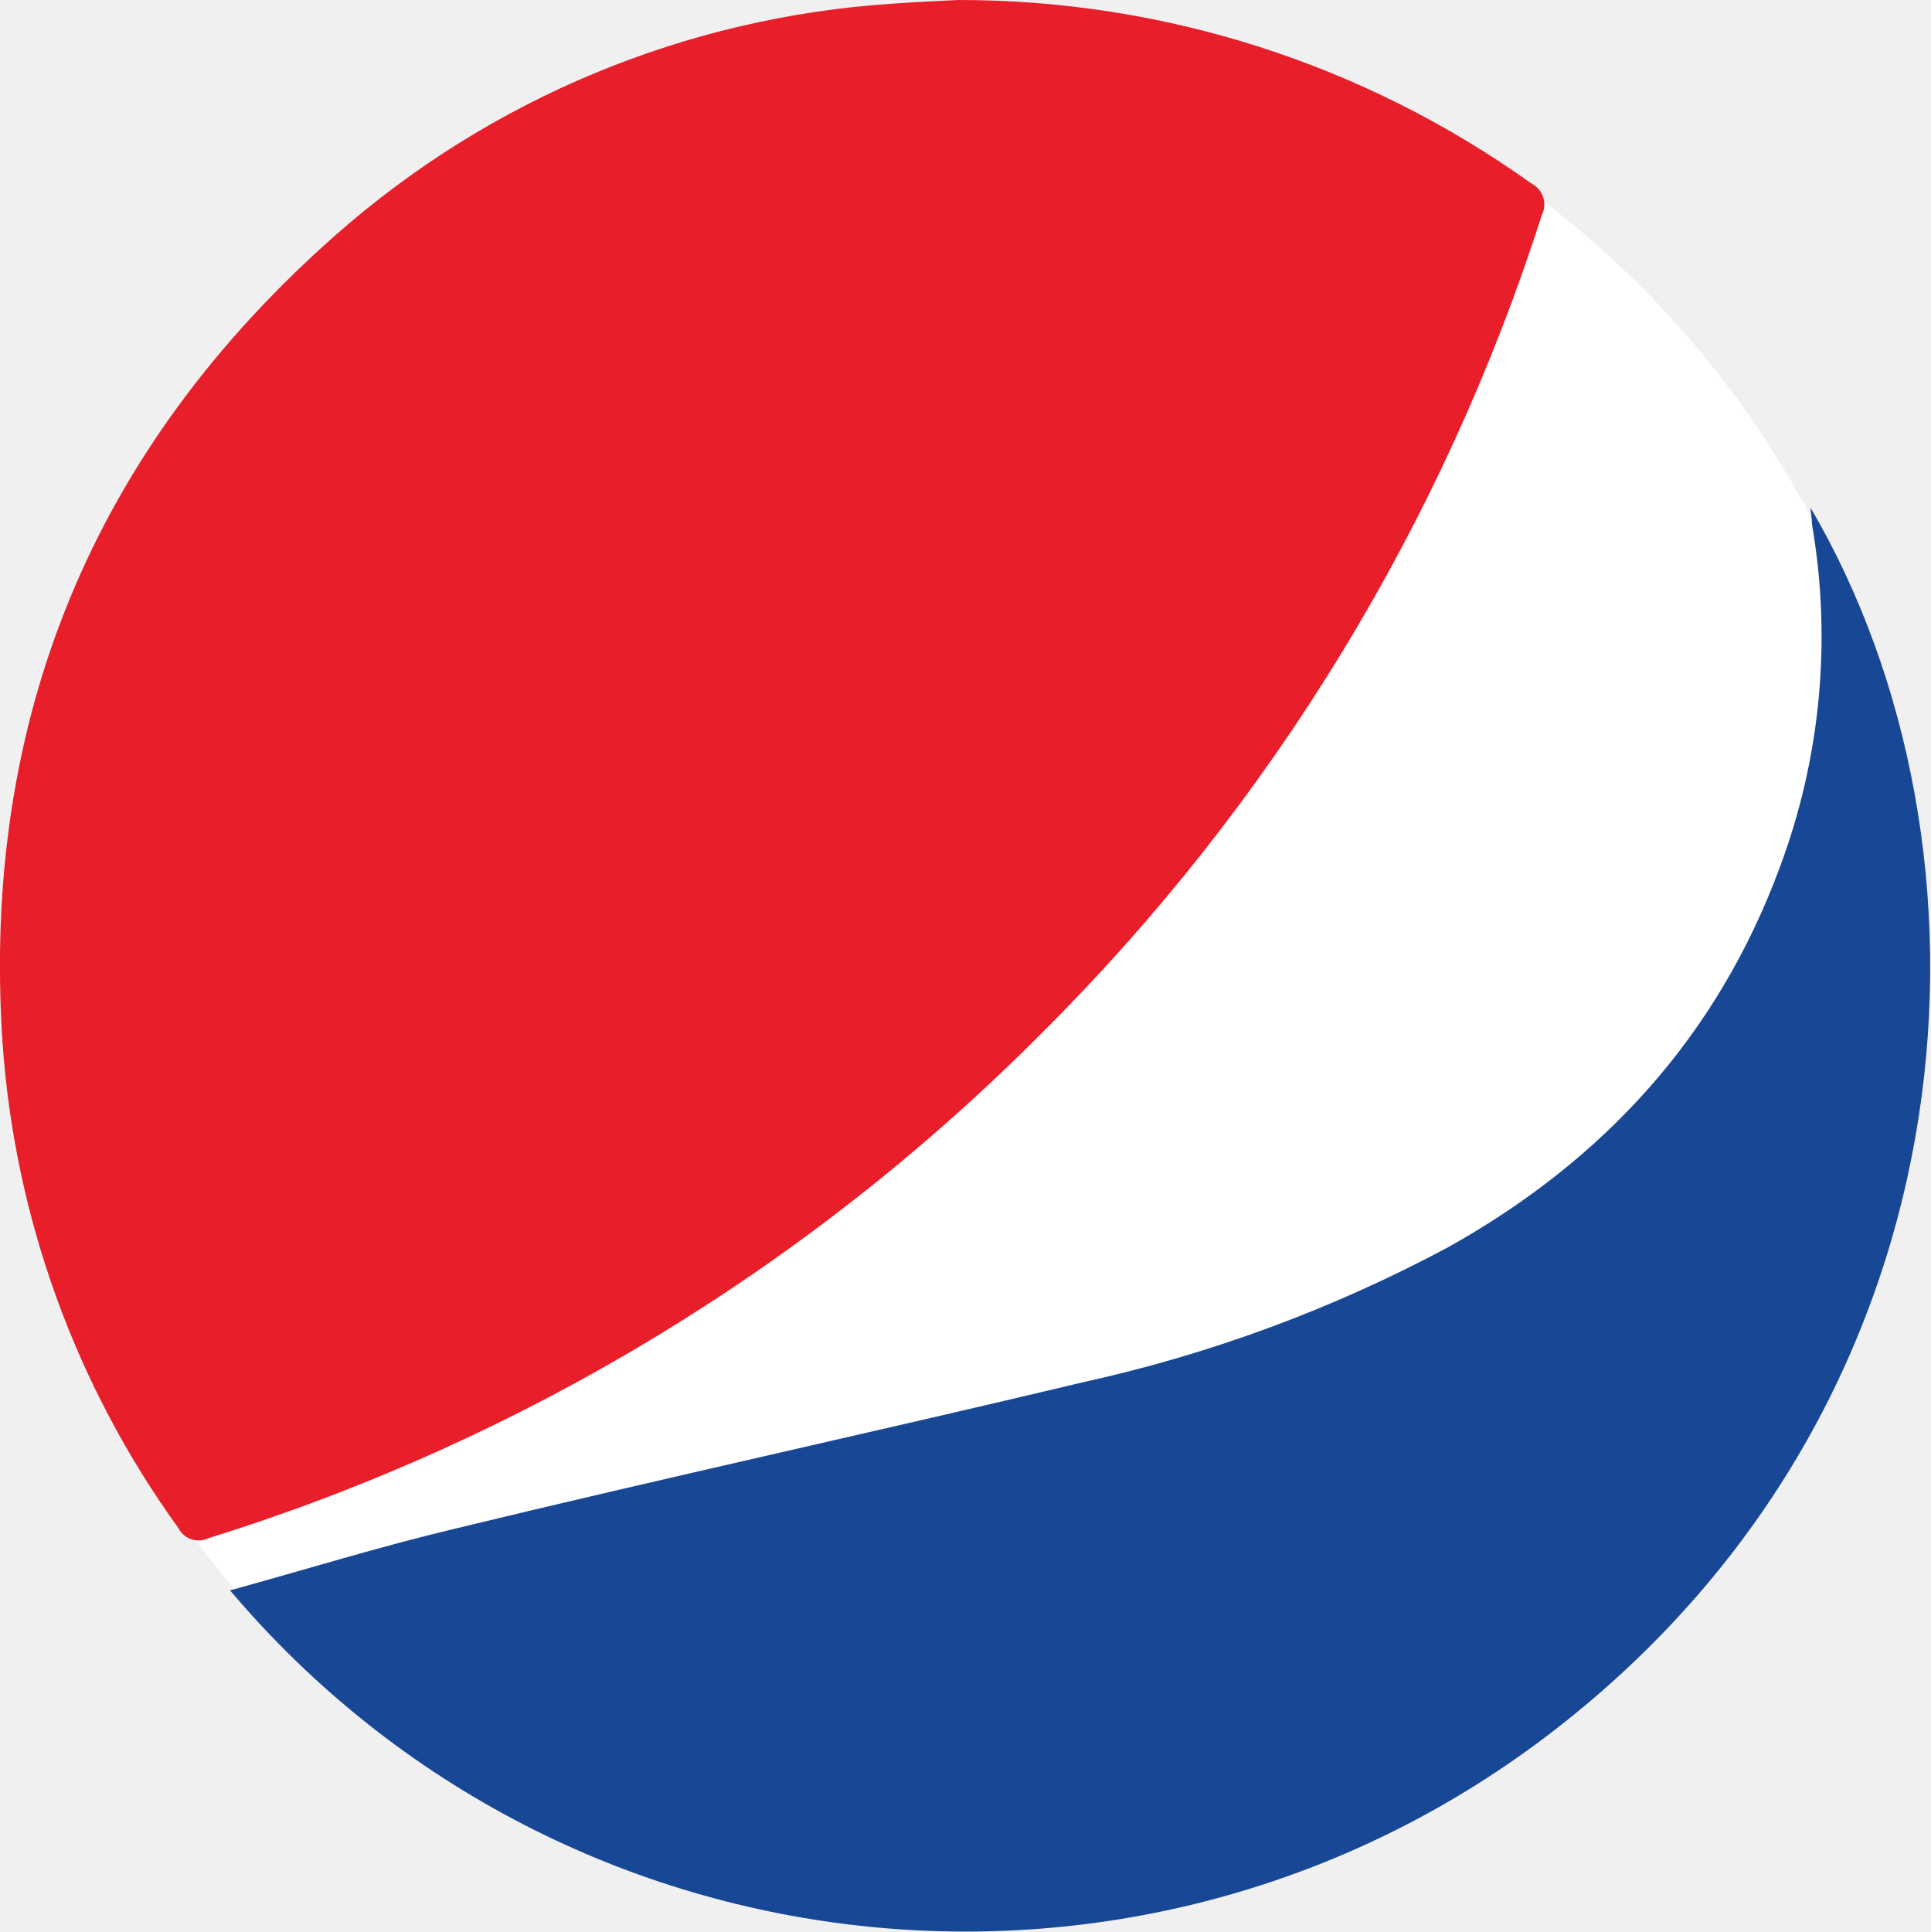
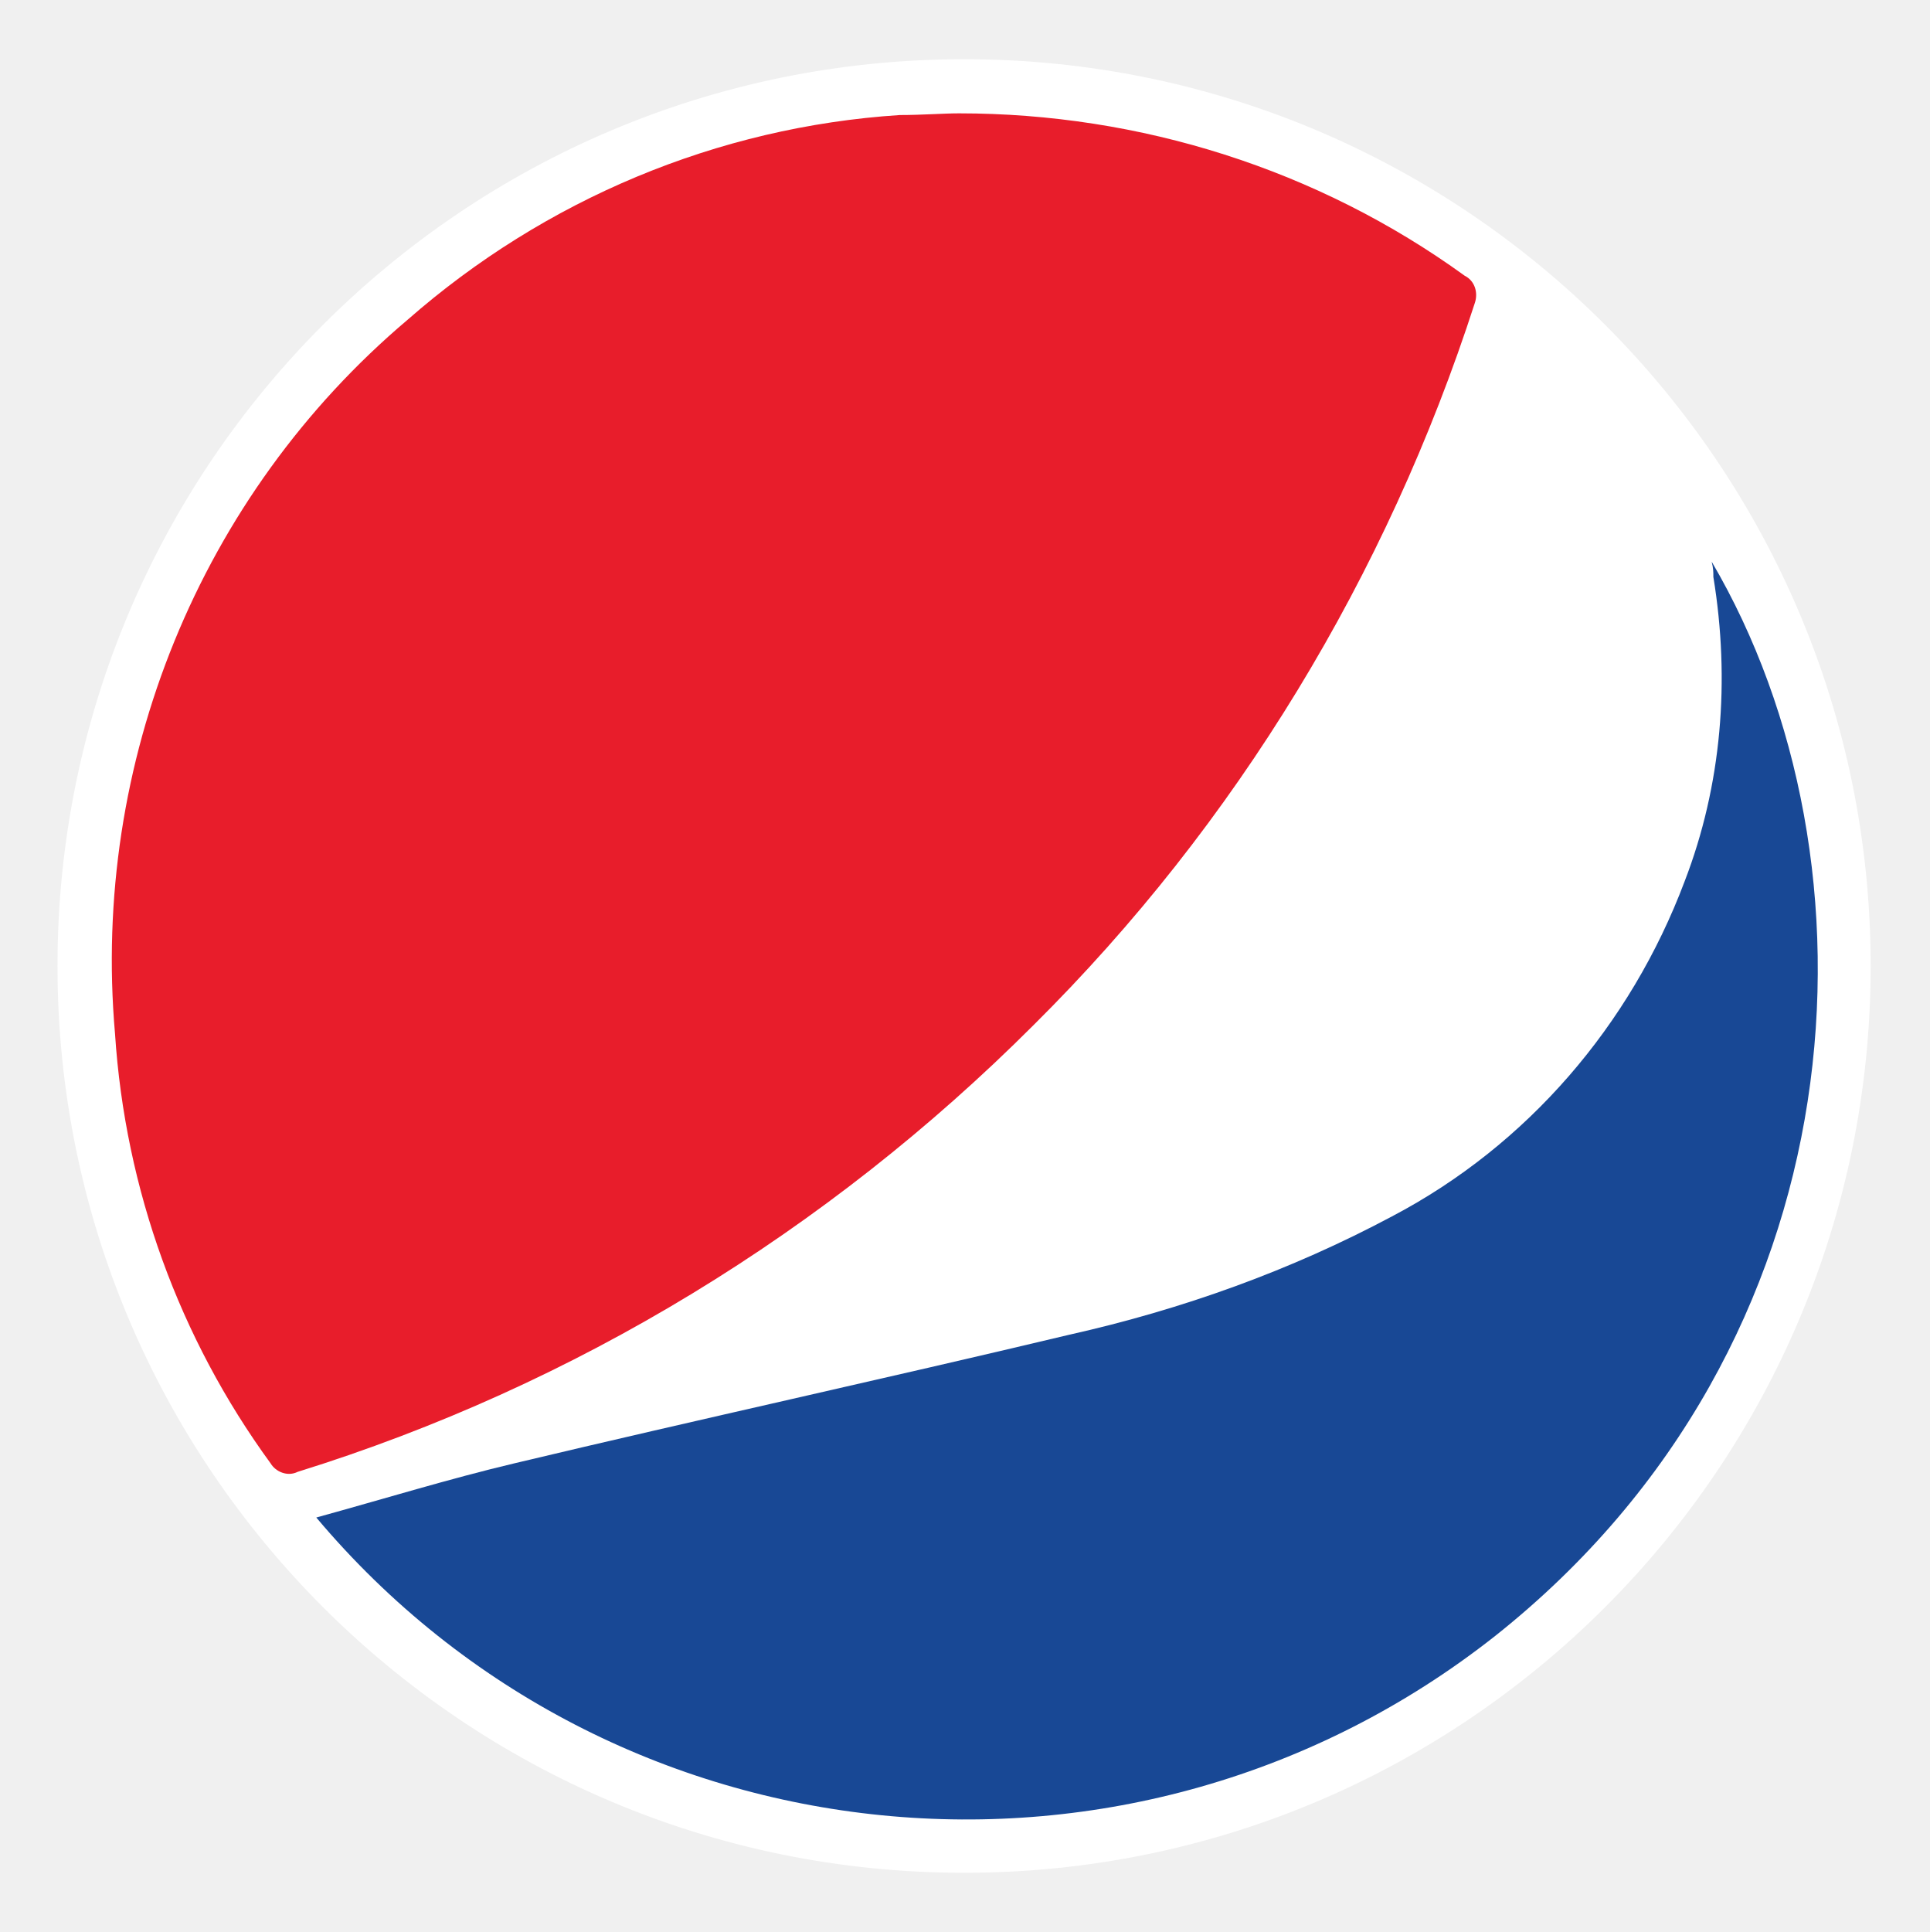
- <svg xmlns="http://www.w3.org/2000/svg" viewBox="0 0 114.1 114.19">
-   <defs>
-     <style>.cls-1{fill:#fff;}.cls-2{fill:#e81f2b;}.cls-3{fill:#184895;}</style>
-   </defs>
-   <g id="Layer_2" data-name="Layer 2">
-     <g id="Layer_1-2" data-name="Layer 1">
-       <circle class="cls-1" cx="56.91" cy="57.02" r="56.69" />
-       <path class="cls-2" d="M56.64,0A58.13,58.13,0,0,1,90.53,10.85a1.39,1.39,0,0,1,.61,1.86A119.69,119.69,0,0,1,61.58,61.06,119.46,119.46,0,0,1,12.33,90.91a1.34,1.34,0,0,1-1.79-.6A55.58,55.58,0,0,1,.15,61.64C-1.12,42.54,5.5,26.55,19.82,13.91A55.16,55.16,0,0,1,52.72.22C54.19.11,55.66.05,56.64,0Z" />
-       <path class="cls-3" d="M13.6,94c4.55-1.26,8.89-2.6,13.3-3.65,12.37-3,24.78-5.71,37.15-8.66a83.87,83.87,0,0,0,21.6-8c9.18-5.14,15.88-12.48,19.55-22.41A38.94,38.94,0,0,0,107.11,31c0-.31-.06-.62-.09-1C118.76,50,117.17,82.17,92.51,101.77A56.91,56.91,0,0,1,13.6,94Z" />
-     </g>
+ <svg xmlns="http://www.w3.org/2000/svg" version="1.1" id="Layer_1" x="0px" y="0px" viewBox="0 0 114.1 114.2" style="enable-background:new 0 0 114.1 114.2;" xml:space="preserve">
+   <style type="text/css">
+ 	.st0{fill:#FFFFFF;}
+ 	.st1{fill:#E81D2B;}
+ 	.st2{fill:#184895;}
+ </style>
+   <g>
+     <circle class="st0" cx="57" cy="57.1" r="53.6" />
+     <circle class="st0" cx="56.9" cy="57" r="50.1" />
+     <path class="st1" d="M56.7,6.7c10.7,0,21.2,3.3,29.9,9.6c0.6,0.3,0.8,1,0.6,1.6c0,0,0,0,0,0C82,34,73.1,48.7,61.1,60.6   C48.9,72.8,34,81.9,17.6,87c-0.6,0.3-1.3,0-1.6-0.5c-5.4-7.4-8.6-16.2-9.2-25.4c-1.4-16,5-31.8,17.3-42.2   c8.1-7.1,18.3-11.4,29.1-12.1C54.5,6.8,55.8,6.7,56.7,6.7z" />
+     <path class="st2" d="M18.7,89.7c4-1.1,7.9-2.3,11.7-3.2c10.9-2.6,21.9-5,32.8-7.6c6.7-1.5,13.1-3.8,19.1-7   c8-4.2,14.1-11.3,17.3-19.8c2.2-5.7,2.7-11.9,1.7-18c0-0.3,0-0.5-0.1-0.9c10.4,17.7,9,46.2-12.8,63.5   C67.1,113.5,36.2,110.5,18.7,89.7z" />
  </g>
</svg>
